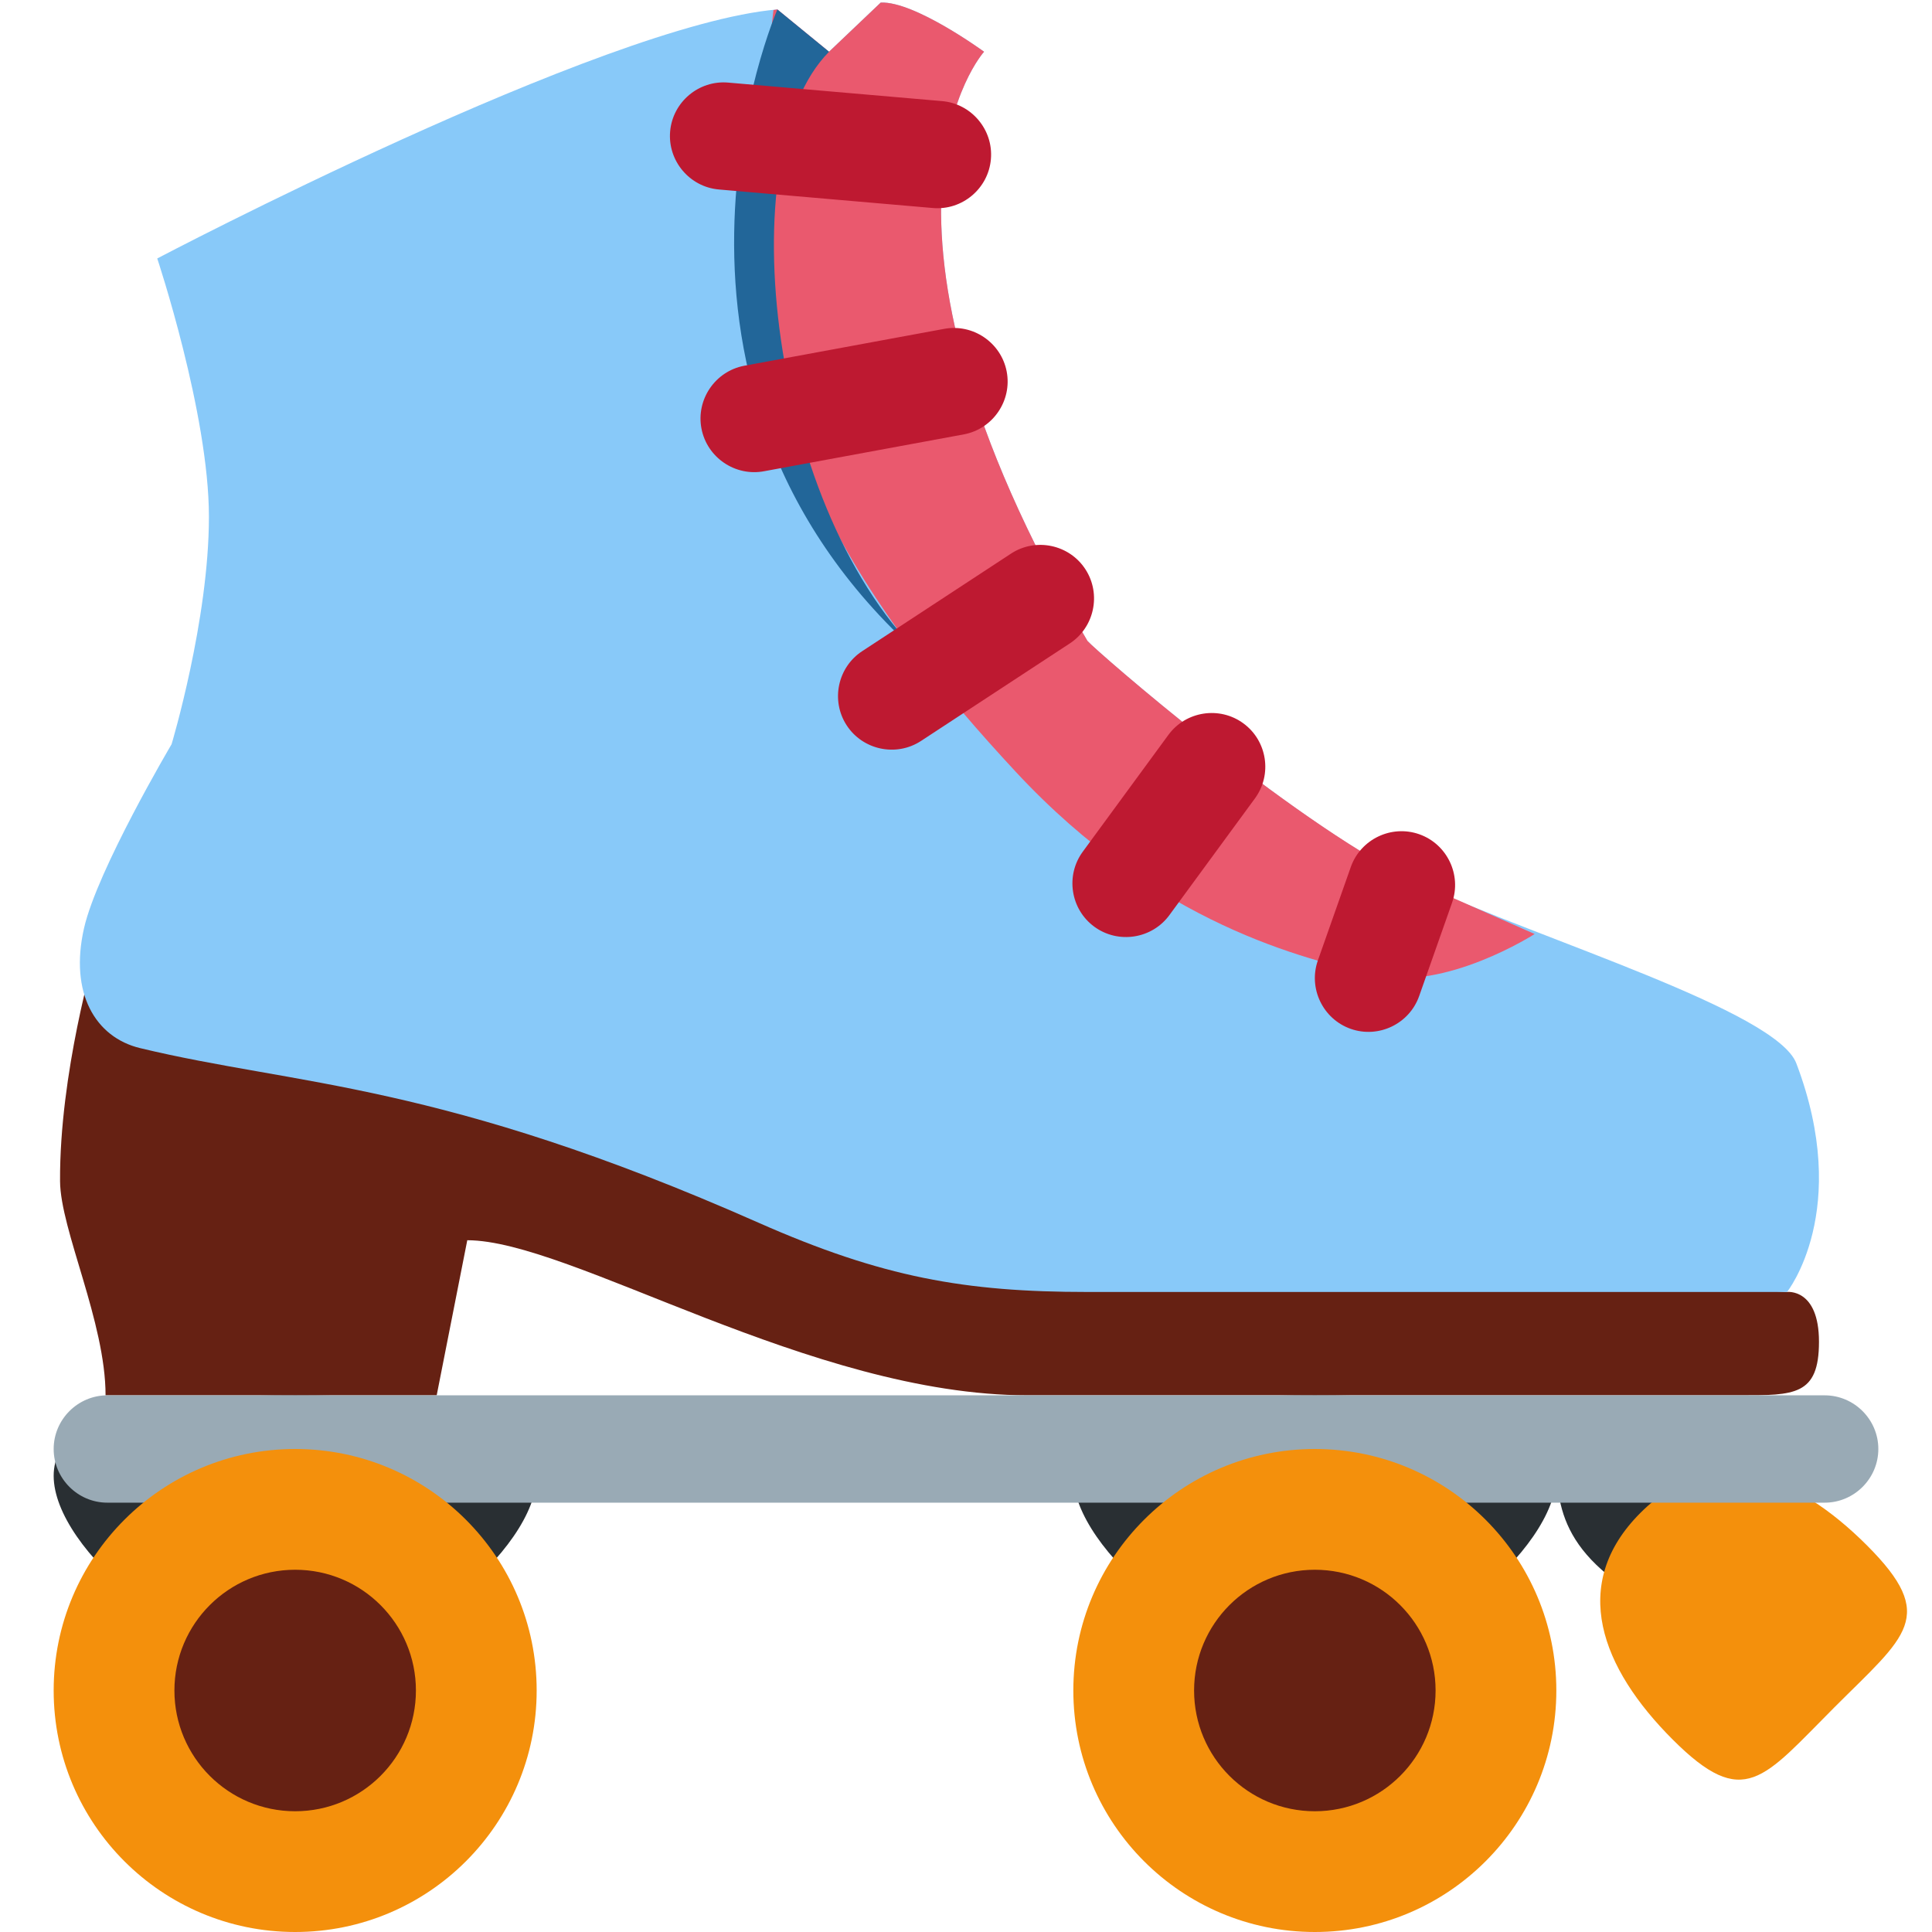
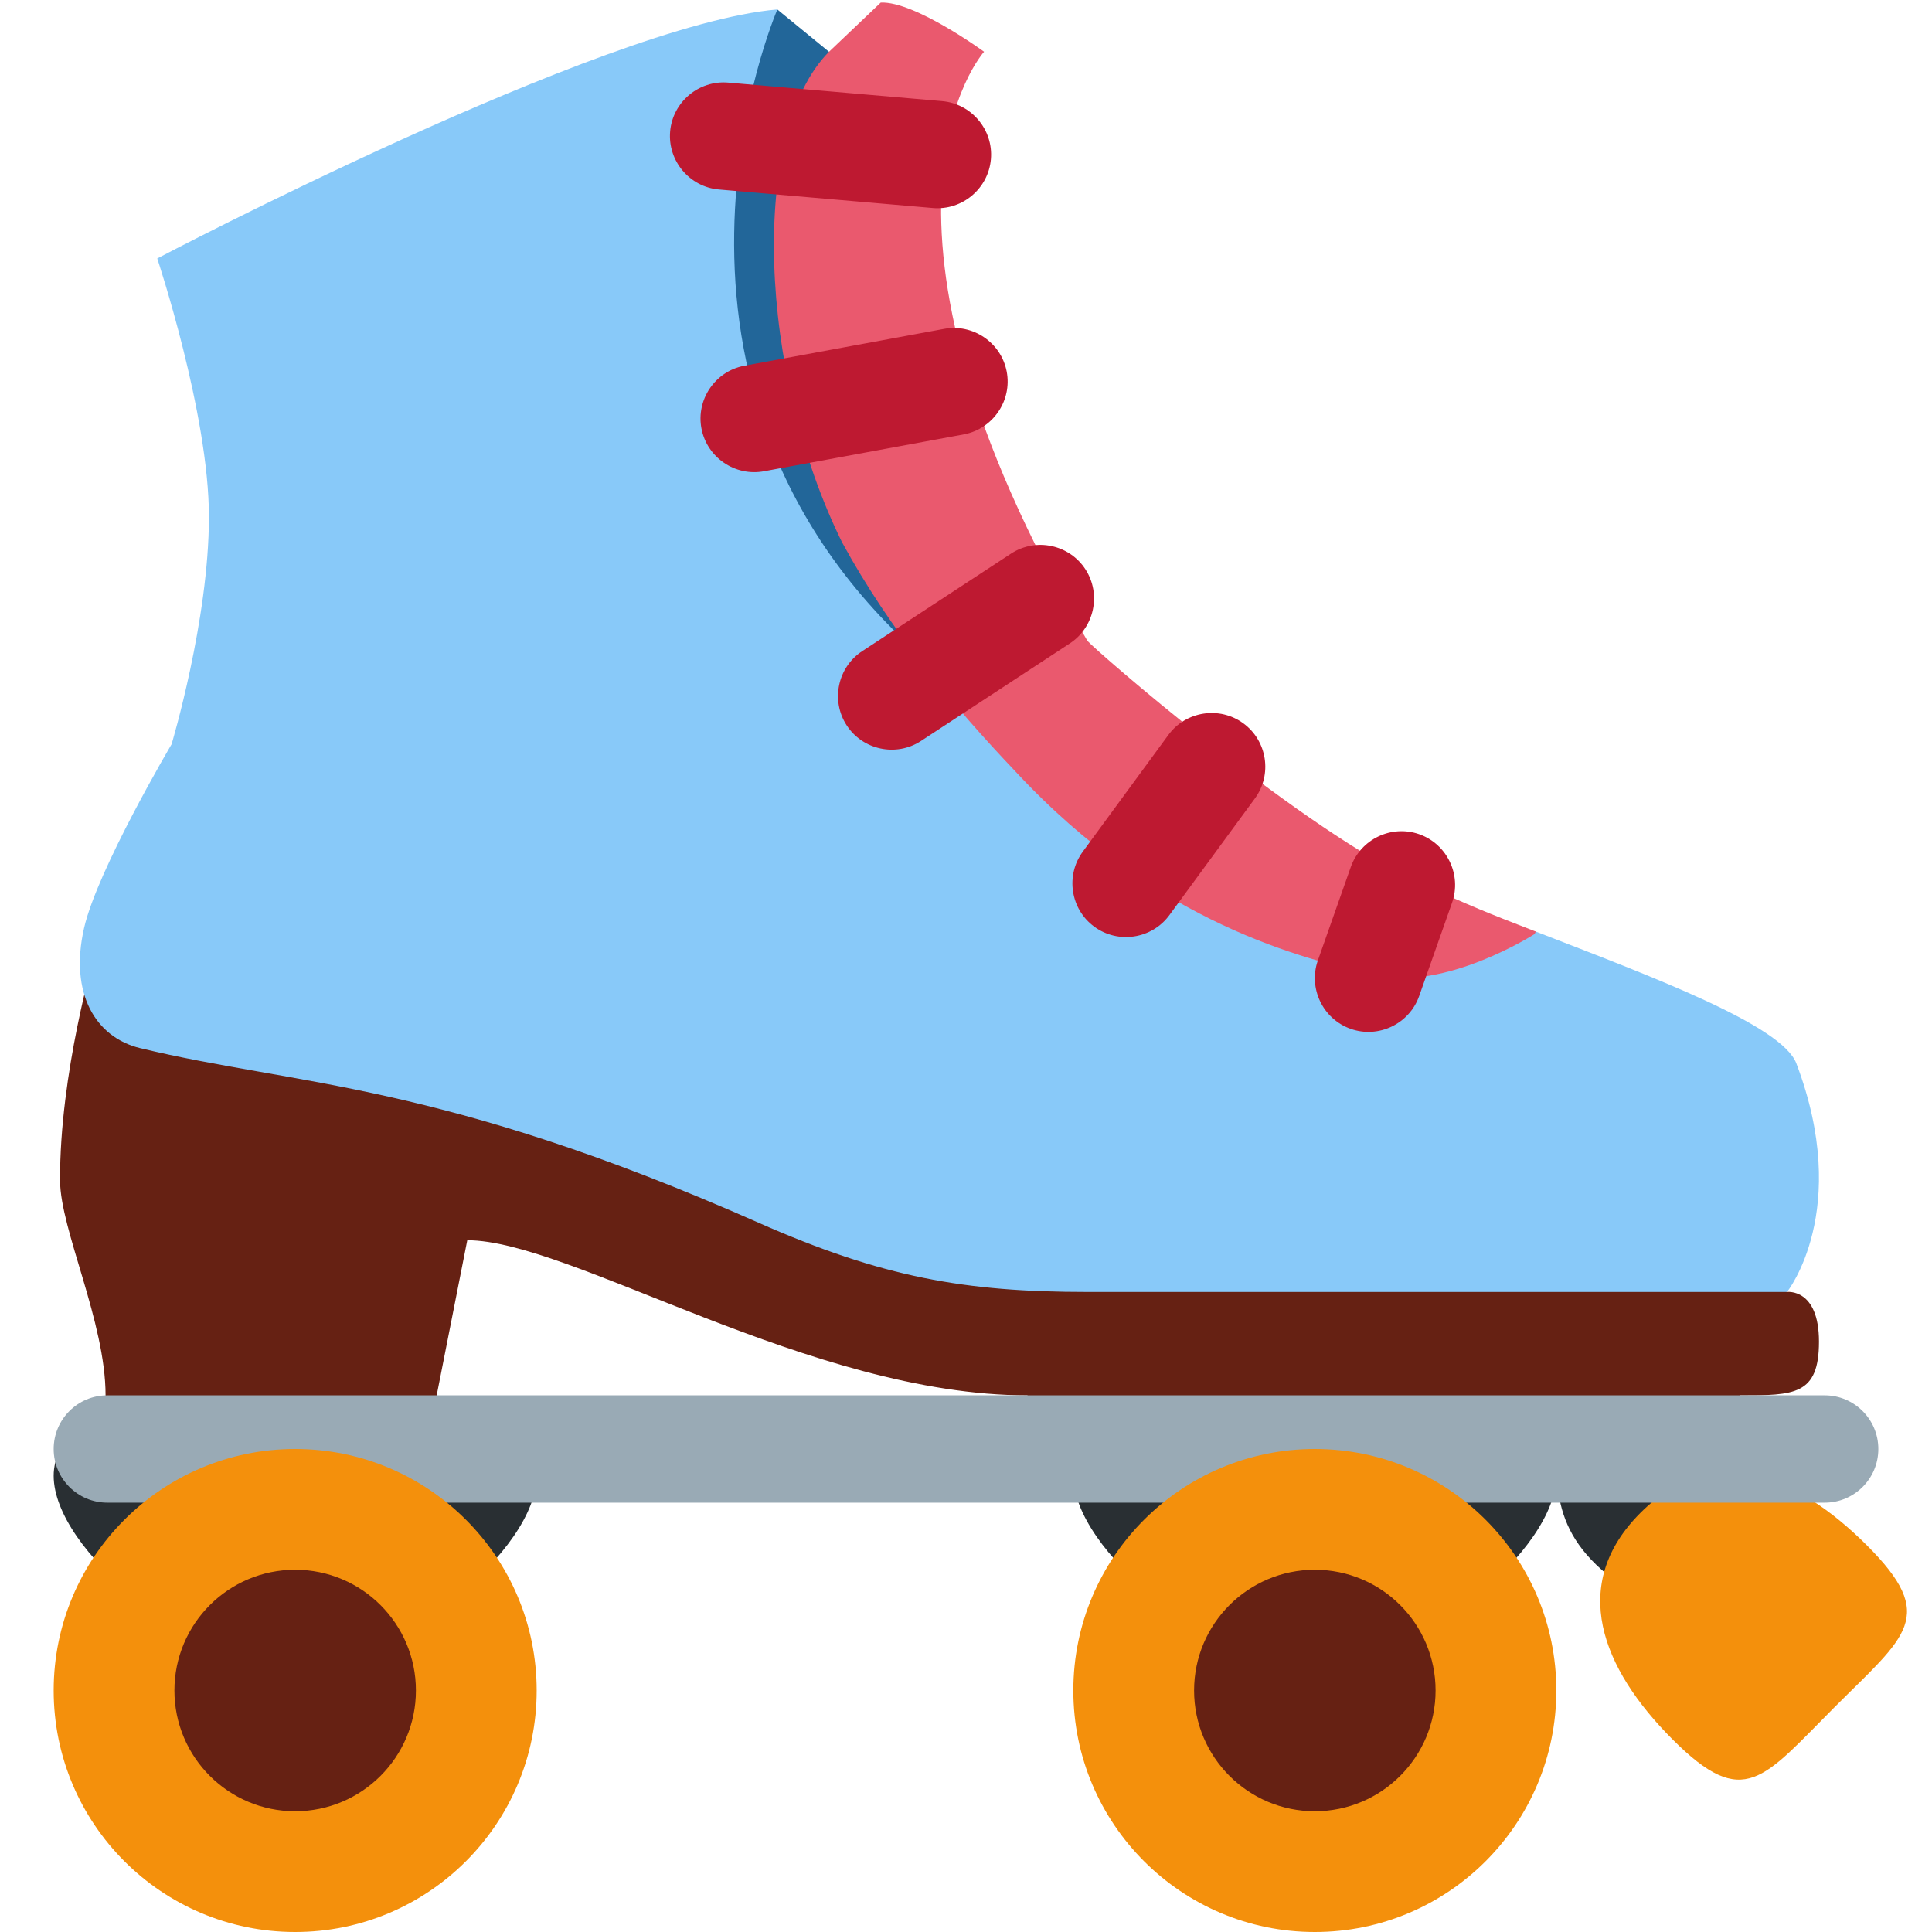
<svg xmlns="http://www.w3.org/2000/svg" viewBox="0 0 36 36">
-   <path fill="#292F33" d="M10 27.5c0 1.381-2.567 3.5-4.5 3.5S1 28.881 1 27.5 3.567 26 5.5 26s4.5.119 4.5 1.5zm19 0c0 1.381-2.567 3.5-4.5 3.5S20 28.881 20 27.5s2.567-1.5 4.5-1.5 4.5.119 4.5 1.5zm0-.5c0 1 0 2 2 3s2-3 2-3h-4z" />
-   <path fill="#F4900C" d="M34.787 28.795c1.332 1.332.729 1.683-.603 3.016-1.332 1.332-1.683 1.935-3.016.603-1.332-1.332-1.935-2.889-.603-4.222 1.332-1.333 2.889-.73 4.222.603z" />
-   <path fill="#662113" d="M33.299 24.074s.595-.073.595.929c0 1.004-.462.996-1.466.996H19.146c-4.037 0-8.513-2.889-10.439-2.889L8.137 26h-6.17c0-1.368-.843-3.084-.848-3.993-.011-2.007.647-4.231.647-4.231l15.607 5.335 15.926.963z" />
-   <path fill="#88C9F9" d="M26.472 16.478c-2.218-1.018-6.023-4.326-6.21-4.536C15.591 3.987 18.336.964 18.336.964S17.043.019 16.41.048l-.963.916-.963-.788C11.226.454 2.93 4.816 2.93 4.816s.963 2.889.963 4.814-.696 4.238-.696 4.238-1.383 2.338-1.631 3.426c-.276 1.213.212 2.035 1.044 2.236 2.923.704 5.578.623 11.525 3.254 2.307 1.02 3.852 1.29 6.127 1.29h13.037s1.214-1.518.173-4.26c-.37-.975-4.725-2.292-7-3.336z" />
-   <path fill="#EA596E" d="M26.258 16.371c-2.24-1.119-5.815-4.225-5.995-4.429C15.592 3.987 18.337.964 18.337.964S17.044.019 16.411.048l-.963.916-.963-.788c-.022.002-.051.008-.073.011-.057.5-.145 1.318-.28 2.633-.52 5.078 2.136 8.698 4.792 11.558 2.656 2.86 5.39 3.491 6.698 3.794s2.974-.768 2.974-.768l-2.338-1.033z" />
-   <path fill="#99AAB5" d="M34 28H2c-.55 0-1-.45-1-1s.45-1 1-1h32c.55 0 1 .45 1 1s-.45 1-1 1z" />
+   <path d="M 10,27.5 c 0,1.381 -2.567,3.5 -4.5,3.5 s -4.5,-2.119 -4.5,-3.5 s 2.567,-1.5 4.5,-1.5 s 4.5,0.119 4.5,1.5 Z" fill="#292F33" />
+   <path d="M 29,27.5 c 0,1.381 -2.567,3.5 -4.5,3.5 s -4.5,-2.119 -4.5,-3.5 s 2.567,-1.5 4.5,-1.5 s 4.5,0.119 4.5,1.5 Z" fill="#292F33" />
+   <path d="M 29,27 h4 s 0,4 -2,3 s -2,-2 -2,-3 Z" fill="#292F33" />
+   <path d="M 34.787,28.795 c 1.332,1.332 0.729,1.683 -0.603,3.016 c -1.332,1.332 -1.683,1.935 -3.016,0.603 c -1.332,-1.332 -1.935,-2.889 -0.603,-4.222 s 2.889,-0.73 4.222,0.603 Z" fill="#F4900C" />
+   <path d="M 33.3,24.074 s 0.594,-0.074 0.594,0.926 s -0.462,1 -1.466,1 v1 h-13.282 v-1 c -4.037,0 -8.513,-2.89 -10.439,-2.89 l -0.57,2.89 v1 h-6.17 v-1 c 0,-1.368 -0.843,-3.084 -0.848,-4 c -0.01,-2 0.647,-4.224 0.647,-4.224 h20.554 l 10.98,6.298 Z" fill="#662113" />
+   <path d="M 33.472,19.814 c 1.041,2.742 -0.173,4.26 -0.173,4.26 h-13.037 c -2.275,0 -3.82,-0.27 -6.127,-1.29 c -5.947,-2.631 -8.602,-2.55 -11.525,-3.254 c -0.832,-0.201 -1.32,-1.023 -1.044,-2.236 c 0.248,-1.088 1.631,-3.426 1.631,-3.426 s 0.696,-2.313 0.696,-4.238 s -0.963,-4.814 -0.963,-4.814 s 8.296,-4.362 11.554,-4.64 c 1.756,10.464 6.132,17.182 14.132,17.182 c 2.167,0.841 4.584,1.741 4.856,2.456 Z" fill="#88C9F9" />
+   <path d="M 15.448,0.965 l 1.825,11.354 c -5.863,-5.079 -2.788,-12.142 -2.788,-12.142 l 0.963,0.788 Z" fill="#269" />
+   <path d="M 18.924,14.378 c -1.163,-1.224 -2.329,-2.615 -3.233,-4.272 c -1.563,-3.17 -1.729,-7.648 -0.243,-9.142 l 0.963,-0.916 c 0.633,-0.029 1.926,0.916 1.926,0.916 s -2.745,3.023 1.926,10.978 c 0.18,0.204 3.755,3.31 5.995,4.429 c 1.337,0.591 1.337,0.591 2.358,0.987 l -0.02,0.046 s -1.666,1.071 -2.974,0.768 s -4.042,-0.934 -6.698,-3.794 Z" fill="#EA596E" />
+   <path fill="#BE1931" d="M15.775 13.513c-.299-.462-.166-1.084.296-1.383l2.772-1.817c.462-.299 1.084-.166 1.383.296.299.462.166 1.084-.296 1.383l-2.772 1.817c-.462.299-1.084.166-1.383-.296zm4.616 3.755c-.444-.325-.541-.954-.215-1.398l1.595-2.176c.325-.444.954-.541 1.398-.215.444.325.541.954.215 1.398l-1.595 2.176c-.325.443-.954.54-1.398.215zm4.777 1.903c-.519-.183-.794-.757-.611-1.276l.613-1.739c.183-.519.757-.794 1.276-.611.519.183.794.757.611 1.276l-.613 1.739c-.183.519-.757.794-1.276.611zM12.487 2.449c.047-.548.534-.958 1.082-.91l3.985.345c.548.047.958.534.91 1.082-.047.548-.534.958-1.082.91l-3.985-.345c-.548-.047-.957-.534-.91-1.082zm.584 5.538c-.104-.54.253-1.067.793-1.171l3.723-.687c.54-.104 1.067.253 1.171.793.104.54-.253 1.067-.793 1.171l-3.723.687c-.54.104-1.067-.253-1.171-.793z" />
+   <path fill="#99AAB5" d="M 2,26 h32 a 1,1 0 01 0,2 h-32 a 1,1 0 01 0,-2 Z" />
  <circle fill="#F4900C" cx="5.5" cy="31.5" r="4.5" />
+   <circle fill="#F4900C" cx="24.5" cy="31.5" r="4.5" />
  <circle fill="#662113" cx="5.5" cy="31.5" r="2.25" />
-   <circle fill="#F4900C" cx="24.5" cy="31.5" r="4.5" />
  <circle fill="#662113" cx="24.5" cy="31.5" r="2.25" />
-   <path fill="#269" d="M15.448.965c-1.891 1.9-1.107 8.629 1.825 11.354C11.41 7.24 14.485.177 14.485.177l.963.788z" />
-   <path fill="#BE1931" d="M15.775 13.513c-.299-.462-.166-1.084.296-1.383l2.772-1.817c.462-.299 1.084-.166 1.383.296.299.462.166 1.084-.296 1.383l-2.772 1.817c-.462.299-1.084.166-1.383-.296zm4.616 3.755c-.444-.325-.541-.954-.215-1.398l1.595-2.176c.325-.444.954-.541 1.398-.215.444.325.541.954.215 1.398l-1.595 2.176c-.325.443-.954.54-1.398.215zm4.777 1.903c-.519-.183-.794-.757-.611-1.276l.613-1.739c.183-.519.757-.794 1.276-.611.519.183.794.757.611 1.276l-.613 1.739c-.183.519-.757.794-1.276.611zM12.487 2.449c.047-.548.534-.958 1.082-.91l3.985.345c.548.047.958.534.91 1.082-.047.548-.534.958-1.082.91l-3.985-.345c-.548-.047-.957-.534-.91-1.082zm.584 5.538c-.104-.54.253-1.067.793-1.171l3.723-.687c.54-.104 1.067.253 1.171.793.104.54-.253 1.067-.793 1.171l-3.723.687c-.54.104-1.067-.253-1.171-.793z" />
</svg>
